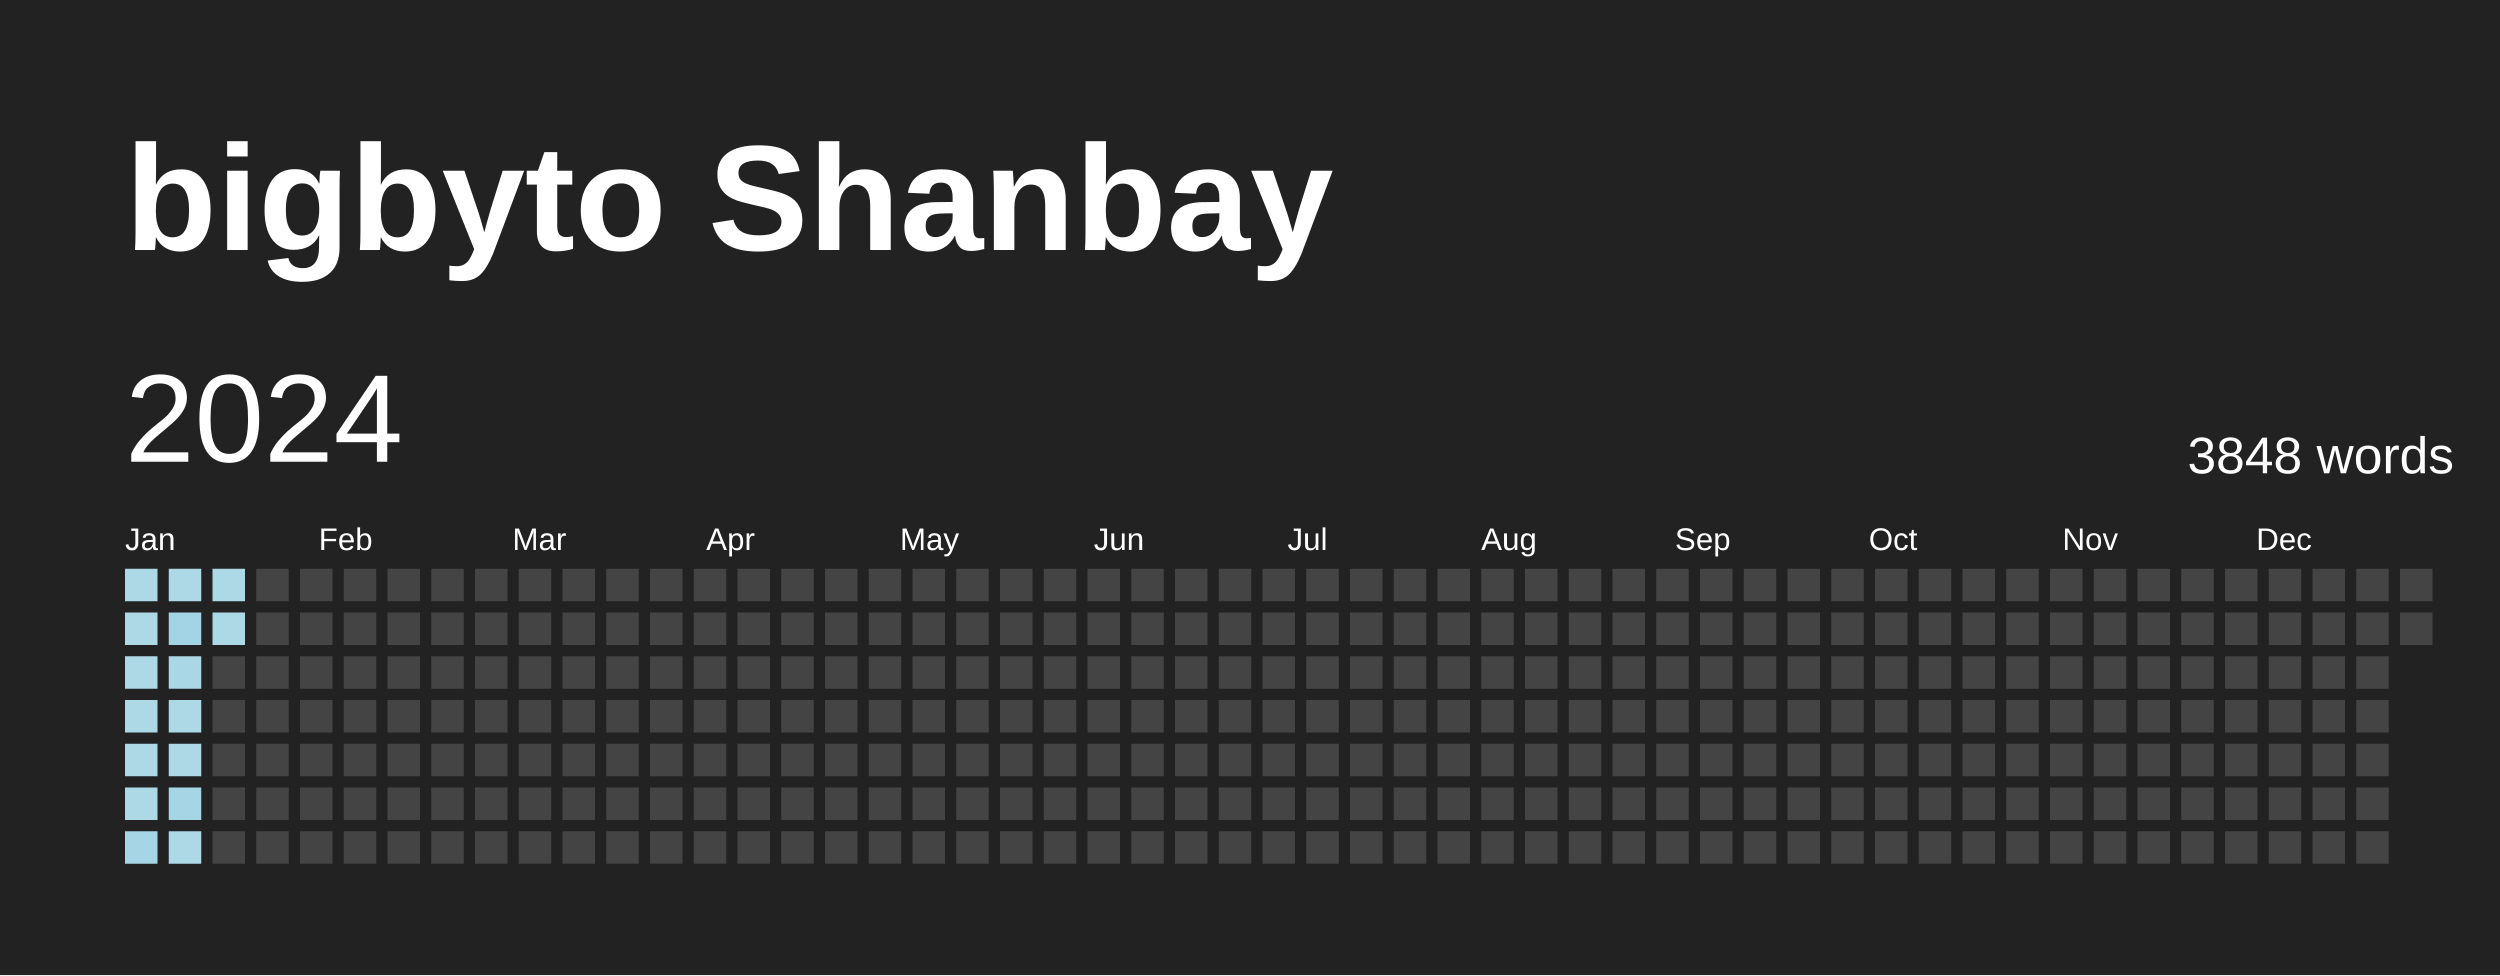
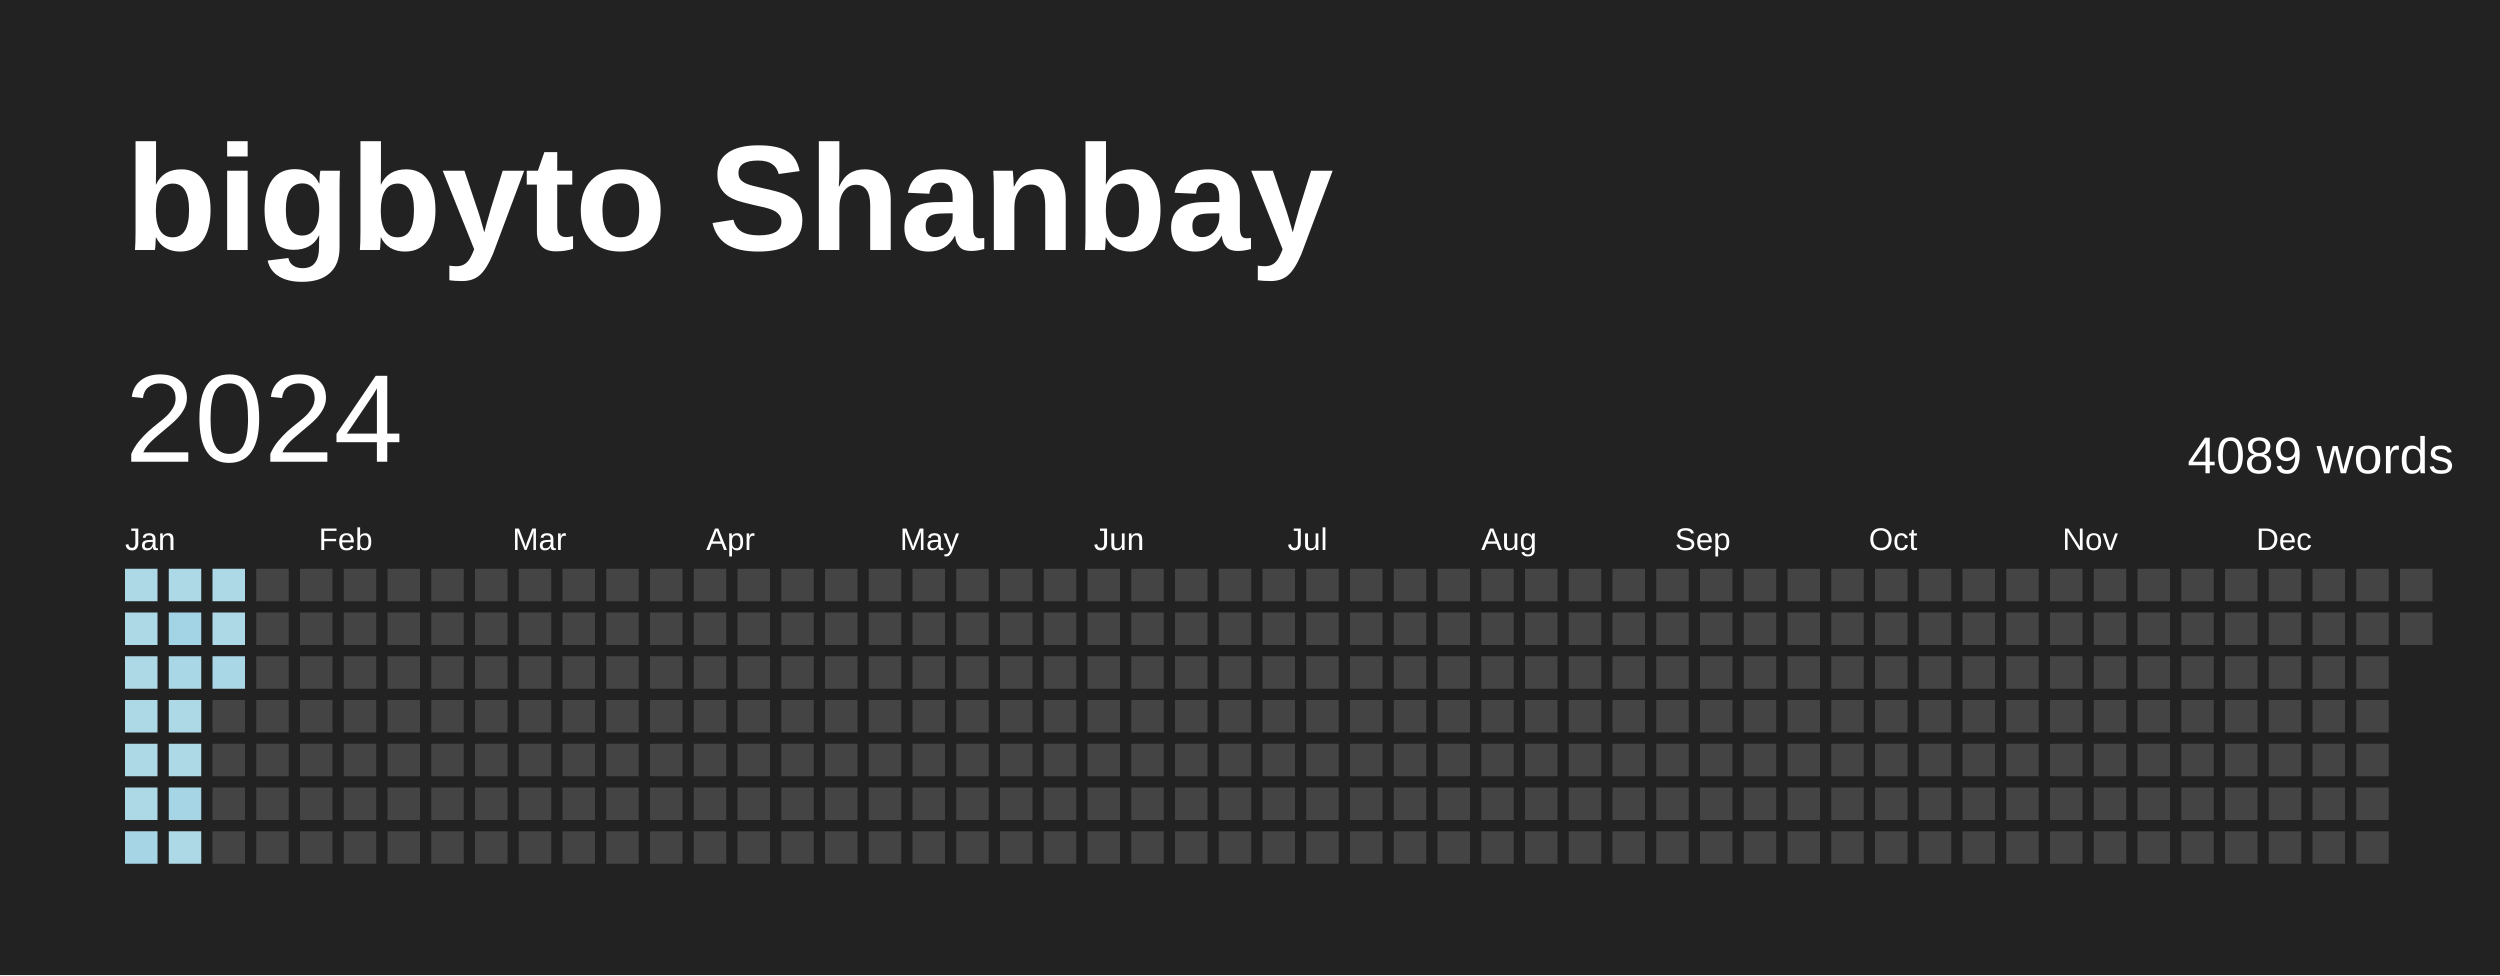
<svg xmlns="http://www.w3.org/2000/svg" baseProfile="full" height="78mm" version="1.1" viewBox="0,0,200,78" width="200mm">
  <defs />
  <rect fill="#222222" height="78" width="200" x="0" y="0" />
  <text fill="#FFFFFF" style="font-size:12px; font-family:Arial; font-weight:bold;" x="10" y="20">bigbyto Shanbay</text>
  <text dominant-baseline="hanging" fill="#FFFFFF" style="font-size:10.0px; font-family:Arial;" x="10" y="30">2024</text>
-   <text dominant-baseline="hanging" fill="#FFFFFF" style="font-size:4.125px; font-family:Arial;" x="175" y="35">3848 words</text>
+   <text dominant-baseline="hanging" fill="#FFFFFF" style="font-size:4.125px; font-family:Arial;" x="175" y="35">4089 words</text>
  <text fill="#FFFFFF" style="font-size:2.5px; font-family:Arial" x="10.0" y="44">Jan</text>
  <text fill="#FFFFFF" style="font-size:2.5px; font-family:Arial" x="25.5" y="44">Feb</text>
  <text fill="#FFFFFF" style="font-size:2.5px; font-family:Arial" x="41.0" y="44">Mar</text>
  <text fill="#FFFFFF" style="font-size:2.5px; font-family:Arial" x="56.5" y="44">Apr</text>
  <text fill="#FFFFFF" style="font-size:2.5px; font-family:Arial" x="72.0" y="44">May</text>
  <text fill="#FFFFFF" style="font-size:2.5px; font-family:Arial" x="87.5" y="44">Jun</text>
  <text fill="#FFFFFF" style="font-size:2.5px; font-family:Arial" x="103.0" y="44">Jul</text>
  <text fill="#FFFFFF" style="font-size:2.5px; font-family:Arial" x="118.5" y="44">Aug</text>
  <text fill="#FFFFFF" style="font-size:2.5px; font-family:Arial" x="134.0" y="44">Sep</text>
  <text fill="#FFFFFF" style="font-size:2.5px; font-family:Arial" x="149.5" y="44">Oct</text>
  <text fill="#FFFFFF" style="font-size:2.5px; font-family:Arial" x="165.0" y="44">Nov</text>
  <text fill="#FFFFFF" style="font-size:2.5px; font-family:Arial" x="180.5" y="44">Dec</text>
  <rect fill="#add8e6" height="2.6" width="2.6" x="10.0" y="45.5" />
  <rect fill="#add8e6" height="2.6" width="2.6" x="10.0" y="49.0" />
  <rect fill="#add8e6" height="2.6" width="2.6" x="10.0" y="52.5" />
  <rect fill="#add8e6" height="2.6" width="2.6" x="10.0" y="56.0" />
  <rect fill="#add8e6" height="2.6" width="2.6" x="10.0" y="59.5" />
  <rect fill="#add8e6" height="2.6" width="2.6" x="10.0" y="63.0" />
  <rect fill="#a6d5e6" height="2.6" width="2.6" x="10.0" y="66.5" />
  <rect fill="#add8e6" height="2.6" width="2.6" x="13.5" y="45.5" />
  <rect fill="#a2d4e5" height="2.6" width="2.6" x="13.5" y="49.0" />
  <rect fill="#aad7e6" height="2.6" width="2.6" x="13.5" y="52.5" />
  <rect fill="#add8e6" height="2.6" width="2.6" x="13.5" y="56.0" />
  <rect fill="#add8e6" height="2.6" width="2.6" x="13.5" y="59.5" />
  <rect fill="#a6d5e6" height="2.6" width="2.6" x="13.5" y="63.0" />
  <rect fill="#add8e6" height="2.6" width="2.6" x="13.5" y="66.5" />
  <rect fill="#add8e6" height="2.6" width="2.6" x="17.0" y="45.5" />
  <rect fill="#add8e6" height="2.6" width="2.6" x="17.0" y="49.0" />
-   <rect fill="#444444" height="2.6" width="2.6" x="17.0" y="52.5" />
+   <rect fill="#aad7e6" height="2.6" width="2.6" x="17.0" y="52.5" />
  <rect fill="#444444" height="2.6" width="2.6" x="17.0" y="56.0" />
  <rect fill="#444444" height="2.6" width="2.6" x="17.0" y="59.5" />
  <rect fill="#444444" height="2.6" width="2.6" x="17.0" y="63.0" />
  <rect fill="#444444" height="2.6" width="2.6" x="17.0" y="66.5" />
  <rect fill="#444444" height="2.6" width="2.6" x="20.5" y="45.5" />
  <rect fill="#444444" height="2.6" width="2.6" x="20.5" y="49.0" />
  <rect fill="#444444" height="2.6" width="2.6" x="20.5" y="52.5" />
  <rect fill="#444444" height="2.6" width="2.6" x="20.5" y="56.0" />
  <rect fill="#444444" height="2.6" width="2.6" x="20.5" y="59.5" />
  <rect fill="#444444" height="2.6" width="2.6" x="20.5" y="63.0" />
  <rect fill="#444444" height="2.6" width="2.6" x="20.5" y="66.5" />
  <rect fill="#444444" height="2.6" width="2.6" x="24.0" y="45.5" />
  <rect fill="#444444" height="2.6" width="2.6" x="24.0" y="49.0" />
  <rect fill="#444444" height="2.6" width="2.6" x="24.0" y="52.5" />
  <rect fill="#444444" height="2.6" width="2.6" x="24.0" y="56.0" />
  <rect fill="#444444" height="2.6" width="2.6" x="24.0" y="59.5" />
  <rect fill="#444444" height="2.6" width="2.6" x="24.0" y="63.0" />
  <rect fill="#444444" height="2.6" width="2.6" x="24.0" y="66.5" />
  <rect fill="#444444" height="2.6" width="2.6" x="27.5" y="45.5" />
  <rect fill="#444444" height="2.6" width="2.6" x="27.5" y="49.0" />
  <rect fill="#444444" height="2.6" width="2.6" x="27.5" y="52.5" />
  <rect fill="#444444" height="2.6" width="2.6" x="27.5" y="56.0" />
  <rect fill="#444444" height="2.6" width="2.6" x="27.5" y="59.5" />
  <rect fill="#444444" height="2.6" width="2.6" x="27.5" y="63.0" />
  <rect fill="#444444" height="2.6" width="2.6" x="27.5" y="66.5" />
  <rect fill="#444444" height="2.6" width="2.6" x="31.0" y="45.5" />
  <rect fill="#444444" height="2.6" width="2.6" x="31.0" y="49.0" />
  <rect fill="#444444" height="2.6" width="2.6" x="31.0" y="52.5" />
  <rect fill="#444444" height="2.6" width="2.6" x="31.0" y="56.0" />
  <rect fill="#444444" height="2.6" width="2.6" x="31.0" y="59.5" />
  <rect fill="#444444" height="2.6" width="2.6" x="31.0" y="63.0" />
  <rect fill="#444444" height="2.6" width="2.6" x="31.0" y="66.5" />
  <rect fill="#444444" height="2.6" width="2.6" x="34.5" y="45.5" />
  <rect fill="#444444" height="2.6" width="2.6" x="34.5" y="49.0" />
  <rect fill="#444444" height="2.6" width="2.6" x="34.5" y="52.5" />
  <rect fill="#444444" height="2.6" width="2.6" x="34.5" y="56.0" />
  <rect fill="#444444" height="2.6" width="2.6" x="34.5" y="59.5" />
  <rect fill="#444444" height="2.6" width="2.6" x="34.5" y="63.0" />
  <rect fill="#444444" height="2.6" width="2.6" x="34.5" y="66.5" />
  <rect fill="#444444" height="2.6" width="2.6" x="38.0" y="45.5" />
  <rect fill="#444444" height="2.6" width="2.6" x="38.0" y="49.0" />
  <rect fill="#444444" height="2.6" width="2.6" x="38.0" y="52.5" />
  <rect fill="#444444" height="2.6" width="2.6" x="38.0" y="56.0" />
  <rect fill="#444444" height="2.6" width="2.6" x="38.0" y="59.5" />
  <rect fill="#444444" height="2.6" width="2.6" x="38.0" y="63.0" />
  <rect fill="#444444" height="2.6" width="2.6" x="38.0" y="66.5" />
  <rect fill="#444444" height="2.6" width="2.6" x="41.5" y="45.5" />
  <rect fill="#444444" height="2.6" width="2.6" x="41.5" y="49.0" />
  <rect fill="#444444" height="2.6" width="2.6" x="41.5" y="52.5" />
  <rect fill="#444444" height="2.6" width="2.6" x="41.5" y="56.0" />
  <rect fill="#444444" height="2.6" width="2.6" x="41.5" y="59.5" />
  <rect fill="#444444" height="2.6" width="2.6" x="41.5" y="63.0" />
  <rect fill="#444444" height="2.6" width="2.6" x="41.5" y="66.5" />
  <rect fill="#444444" height="2.6" width="2.6" x="45.0" y="45.5" />
  <rect fill="#444444" height="2.6" width="2.6" x="45.0" y="49.0" />
  <rect fill="#444444" height="2.6" width="2.6" x="45.0" y="52.5" />
  <rect fill="#444444" height="2.6" width="2.6" x="45.0" y="56.0" />
  <rect fill="#444444" height="2.6" width="2.6" x="45.0" y="59.5" />
  <rect fill="#444444" height="2.6" width="2.6" x="45.0" y="63.0" />
  <rect fill="#444444" height="2.6" width="2.6" x="45.0" y="66.5" />
  <rect fill="#444444" height="2.6" width="2.6" x="48.5" y="45.5" />
  <rect fill="#444444" height="2.6" width="2.6" x="48.5" y="49.0" />
  <rect fill="#444444" height="2.6" width="2.6" x="48.5" y="52.5" />
  <rect fill="#444444" height="2.6" width="2.6" x="48.5" y="56.0" />
  <rect fill="#444444" height="2.6" width="2.6" x="48.5" y="59.5" />
  <rect fill="#444444" height="2.6" width="2.6" x="48.5" y="63.0" />
  <rect fill="#444444" height="2.6" width="2.6" x="48.5" y="66.5" />
  <rect fill="#444444" height="2.6" width="2.6" x="52.0" y="45.5" />
  <rect fill="#444444" height="2.6" width="2.6" x="52.0" y="49.0" />
  <rect fill="#444444" height="2.6" width="2.6" x="52.0" y="52.5" />
  <rect fill="#444444" height="2.6" width="2.6" x="52.0" y="56.0" />
  <rect fill="#444444" height="2.6" width="2.6" x="52.0" y="59.5" />
  <rect fill="#444444" height="2.6" width="2.6" x="52.0" y="63.0" />
  <rect fill="#444444" height="2.6" width="2.6" x="52.0" y="66.5" />
  <rect fill="#444444" height="2.6" width="2.6" x="55.5" y="45.5" />
  <rect fill="#444444" height="2.6" width="2.6" x="55.5" y="49.0" />
  <rect fill="#444444" height="2.6" width="2.6" x="55.5" y="52.5" />
  <rect fill="#444444" height="2.6" width="2.6" x="55.5" y="56.0" />
  <rect fill="#444444" height="2.6" width="2.6" x="55.5" y="59.5" />
  <rect fill="#444444" height="2.6" width="2.6" x="55.5" y="63.0" />
  <rect fill="#444444" height="2.6" width="2.6" x="55.5" y="66.5" />
  <rect fill="#444444" height="2.6" width="2.6" x="59.0" y="45.5" />
  <rect fill="#444444" height="2.6" width="2.6" x="59.0" y="49.0" />
  <rect fill="#444444" height="2.6" width="2.6" x="59.0" y="52.5" />
  <rect fill="#444444" height="2.6" width="2.6" x="59.0" y="56.0" />
  <rect fill="#444444" height="2.6" width="2.6" x="59.0" y="59.5" />
  <rect fill="#444444" height="2.6" width="2.6" x="59.0" y="63.0" />
  <rect fill="#444444" height="2.6" width="2.6" x="59.0" y="66.5" />
  <rect fill="#444444" height="2.6" width="2.6" x="62.5" y="45.5" />
  <rect fill="#444444" height="2.6" width="2.6" x="62.5" y="49.0" />
  <rect fill="#444444" height="2.6" width="2.6" x="62.5" y="52.5" />
  <rect fill="#444444" height="2.6" width="2.6" x="62.5" y="56.0" />
  <rect fill="#444444" height="2.6" width="2.6" x="62.5" y="59.5" />
  <rect fill="#444444" height="2.6" width="2.6" x="62.5" y="63.0" />
  <rect fill="#444444" height="2.6" width="2.6" x="62.5" y="66.5" />
  <rect fill="#444444" height="2.6" width="2.6" x="66.0" y="45.5" />
  <rect fill="#444444" height="2.6" width="2.6" x="66.0" y="49.0" />
  <rect fill="#444444" height="2.6" width="2.6" x="66.0" y="52.5" />
  <rect fill="#444444" height="2.6" width="2.6" x="66.0" y="56.0" />
  <rect fill="#444444" height="2.6" width="2.6" x="66.0" y="59.5" />
  <rect fill="#444444" height="2.6" width="2.6" x="66.0" y="63.0" />
  <rect fill="#444444" height="2.6" width="2.6" x="66.0" y="66.5" />
  <rect fill="#444444" height="2.6" width="2.6" x="69.5" y="45.5" />
  <rect fill="#444444" height="2.6" width="2.6" x="69.5" y="49.0" />
  <rect fill="#444444" height="2.6" width="2.6" x="69.5" y="52.5" />
  <rect fill="#444444" height="2.6" width="2.6" x="69.5" y="56.0" />
  <rect fill="#444444" height="2.6" width="2.6" x="69.5" y="59.5" />
  <rect fill="#444444" height="2.6" width="2.6" x="69.5" y="63.0" />
  <rect fill="#444444" height="2.6" width="2.6" x="69.5" y="66.5" />
  <rect fill="#444444" height="2.6" width="2.6" x="73.0" y="45.5" />
  <rect fill="#444444" height="2.6" width="2.6" x="73.0" y="49.0" />
  <rect fill="#444444" height="2.6" width="2.6" x="73.0" y="52.5" />
  <rect fill="#444444" height="2.6" width="2.6" x="73.0" y="56.0" />
  <rect fill="#444444" height="2.6" width="2.6" x="73.0" y="59.5" />
  <rect fill="#444444" height="2.6" width="2.6" x="73.0" y="63.0" />
  <rect fill="#444444" height="2.6" width="2.6" x="73.0" y="66.5" />
  <rect fill="#444444" height="2.6" width="2.6" x="76.5" y="45.5" />
  <rect fill="#444444" height="2.6" width="2.6" x="76.5" y="49.0" />
  <rect fill="#444444" height="2.6" width="2.6" x="76.5" y="52.5" />
  <rect fill="#444444" height="2.6" width="2.6" x="76.5" y="56.0" />
  <rect fill="#444444" height="2.6" width="2.6" x="76.5" y="59.5" />
  <rect fill="#444444" height="2.6" width="2.6" x="76.5" y="63.0" />
  <rect fill="#444444" height="2.6" width="2.6" x="76.5" y="66.5" />
  <rect fill="#444444" height="2.6" width="2.6" x="80.0" y="45.5" />
  <rect fill="#444444" height="2.6" width="2.6" x="80.0" y="49.0" />
  <rect fill="#444444" height="2.6" width="2.6" x="80.0" y="52.5" />
  <rect fill="#444444" height="2.6" width="2.6" x="80.0" y="56.0" />
  <rect fill="#444444" height="2.6" width="2.6" x="80.0" y="59.5" />
  <rect fill="#444444" height="2.6" width="2.6" x="80.0" y="63.0" />
  <rect fill="#444444" height="2.6" width="2.6" x="80.0" y="66.5" />
  <rect fill="#444444" height="2.6" width="2.6" x="83.5" y="45.5" />
  <rect fill="#444444" height="2.6" width="2.6" x="83.5" y="49.0" />
  <rect fill="#444444" height="2.6" width="2.6" x="83.5" y="52.5" />
  <rect fill="#444444" height="2.6" width="2.6" x="83.5" y="56.0" />
  <rect fill="#444444" height="2.6" width="2.6" x="83.5" y="59.5" />
  <rect fill="#444444" height="2.6" width="2.6" x="83.5" y="63.0" />
  <rect fill="#444444" height="2.6" width="2.6" x="83.5" y="66.5" />
  <rect fill="#444444" height="2.6" width="2.6" x="87.0" y="45.5" />
  <rect fill="#444444" height="2.6" width="2.6" x="87.0" y="49.0" />
  <rect fill="#444444" height="2.6" width="2.6" x="87.0" y="52.5" />
  <rect fill="#444444" height="2.6" width="2.6" x="87.0" y="56.0" />
  <rect fill="#444444" height="2.6" width="2.6" x="87.0" y="59.5" />
  <rect fill="#444444" height="2.6" width="2.6" x="87.0" y="63.0" />
  <rect fill="#444444" height="2.6" width="2.6" x="87.0" y="66.5" />
  <rect fill="#444444" height="2.6" width="2.6" x="90.5" y="45.5" />
  <rect fill="#444444" height="2.6" width="2.6" x="90.5" y="49.0" />
  <rect fill="#444444" height="2.6" width="2.6" x="90.5" y="52.5" />
  <rect fill="#444444" height="2.6" width="2.6" x="90.5" y="56.0" />
  <rect fill="#444444" height="2.6" width="2.6" x="90.5" y="59.5" />
  <rect fill="#444444" height="2.6" width="2.6" x="90.5" y="63.0" />
  <rect fill="#444444" height="2.6" width="2.6" x="90.5" y="66.5" />
  <rect fill="#444444" height="2.6" width="2.6" x="94.0" y="45.5" />
  <rect fill="#444444" height="2.6" width="2.6" x="94.0" y="49.0" />
  <rect fill="#444444" height="2.6" width="2.6" x="94.0" y="52.5" />
  <rect fill="#444444" height="2.6" width="2.6" x="94.0" y="56.0" />
  <rect fill="#444444" height="2.6" width="2.6" x="94.0" y="59.5" />
  <rect fill="#444444" height="2.6" width="2.6" x="94.0" y="63.0" />
  <rect fill="#444444" height="2.6" width="2.6" x="94.0" y="66.5" />
  <rect fill="#444444" height="2.6" width="2.6" x="97.5" y="45.5" />
  <rect fill="#444444" height="2.6" width="2.6" x="97.5" y="49.0" />
  <rect fill="#444444" height="2.6" width="2.6" x="97.5" y="52.5" />
  <rect fill="#444444" height="2.6" width="2.6" x="97.5" y="56.0" />
  <rect fill="#444444" height="2.6" width="2.6" x="97.5" y="59.5" />
  <rect fill="#444444" height="2.6" width="2.6" x="97.5" y="63.0" />
  <rect fill="#444444" height="2.6" width="2.6" x="97.5" y="66.5" />
  <rect fill="#444444" height="2.6" width="2.6" x="101.0" y="45.5" />
  <rect fill="#444444" height="2.6" width="2.6" x="101.0" y="49.0" />
  <rect fill="#444444" height="2.6" width="2.6" x="101.0" y="52.5" />
  <rect fill="#444444" height="2.6" width="2.6" x="101.0" y="56.0" />
  <rect fill="#444444" height="2.6" width="2.6" x="101.0" y="59.5" />
  <rect fill="#444444" height="2.6" width="2.6" x="101.0" y="63.0" />
  <rect fill="#444444" height="2.6" width="2.6" x="101.0" y="66.5" />
  <rect fill="#444444" height="2.6" width="2.6" x="104.5" y="45.5" />
  <rect fill="#444444" height="2.6" width="2.6" x="104.5" y="49.0" />
  <rect fill="#444444" height="2.6" width="2.6" x="104.5" y="52.5" />
  <rect fill="#444444" height="2.6" width="2.6" x="104.5" y="56.0" />
  <rect fill="#444444" height="2.6" width="2.6" x="104.5" y="59.5" />
  <rect fill="#444444" height="2.6" width="2.6" x="104.5" y="63.0" />
  <rect fill="#444444" height="2.6" width="2.6" x="104.5" y="66.5" />
  <rect fill="#444444" height="2.6" width="2.6" x="108.0" y="45.5" />
  <rect fill="#444444" height="2.6" width="2.6" x="108.0" y="49.0" />
  <rect fill="#444444" height="2.6" width="2.6" x="108.0" y="52.5" />
  <rect fill="#444444" height="2.6" width="2.6" x="108.0" y="56.0" />
  <rect fill="#444444" height="2.6" width="2.6" x="108.0" y="59.5" />
  <rect fill="#444444" height="2.6" width="2.6" x="108.0" y="63.0" />
  <rect fill="#444444" height="2.6" width="2.6" x="108.0" y="66.5" />
  <rect fill="#444444" height="2.6" width="2.6" x="111.5" y="45.5" />
  <rect fill="#444444" height="2.6" width="2.6" x="111.5" y="49.0" />
  <rect fill="#444444" height="2.6" width="2.6" x="111.5" y="52.5" />
  <rect fill="#444444" height="2.6" width="2.6" x="111.5" y="56.0" />
  <rect fill="#444444" height="2.6" width="2.6" x="111.5" y="59.5" />
  <rect fill="#444444" height="2.6" width="2.6" x="111.5" y="63.0" />
  <rect fill="#444444" height="2.6" width="2.6" x="111.5" y="66.5" />
  <rect fill="#444444" height="2.6" width="2.6" x="115.0" y="45.5" />
  <rect fill="#444444" height="2.6" width="2.6" x="115.0" y="49.0" />
  <rect fill="#444444" height="2.6" width="2.6" x="115.0" y="52.5" />
  <rect fill="#444444" height="2.6" width="2.6" x="115.0" y="56.0" />
  <rect fill="#444444" height="2.6" width="2.6" x="115.0" y="59.5" />
  <rect fill="#444444" height="2.6" width="2.6" x="115.0" y="63.0" />
  <rect fill="#444444" height="2.6" width="2.6" x="115.0" y="66.5" />
  <rect fill="#444444" height="2.6" width="2.6" x="118.5" y="45.5" />
  <rect fill="#444444" height="2.6" width="2.6" x="118.5" y="49.0" />
  <rect fill="#444444" height="2.6" width="2.6" x="118.5" y="52.5" />
  <rect fill="#444444" height="2.6" width="2.6" x="118.5" y="56.0" />
  <rect fill="#444444" height="2.6" width="2.6" x="118.5" y="59.5" />
  <rect fill="#444444" height="2.6" width="2.6" x="118.5" y="63.0" />
  <rect fill="#444444" height="2.6" width="2.6" x="118.5" y="66.5" />
  <rect fill="#444444" height="2.6" width="2.6" x="122.0" y="45.5" />
  <rect fill="#444444" height="2.6" width="2.6" x="122.0" y="49.0" />
  <rect fill="#444444" height="2.6" width="2.6" x="122.0" y="52.5" />
  <rect fill="#444444" height="2.6" width="2.6" x="122.0" y="56.0" />
  <rect fill="#444444" height="2.6" width="2.6" x="122.0" y="59.5" />
  <rect fill="#444444" height="2.6" width="2.6" x="122.0" y="63.0" />
  <rect fill="#444444" height="2.6" width="2.6" x="122.0" y="66.5" />
  <rect fill="#444444" height="2.6" width="2.6" x="125.5" y="45.5" />
  <rect fill="#444444" height="2.6" width="2.6" x="125.5" y="49.0" />
  <rect fill="#444444" height="2.6" width="2.6" x="125.5" y="52.5" />
  <rect fill="#444444" height="2.6" width="2.6" x="125.5" y="56.0" />
  <rect fill="#444444" height="2.6" width="2.6" x="125.5" y="59.5" />
  <rect fill="#444444" height="2.6" width="2.6" x="125.5" y="63.0" />
  <rect fill="#444444" height="2.6" width="2.6" x="125.5" y="66.5" />
  <rect fill="#444444" height="2.6" width="2.6" x="129.0" y="45.5" />
  <rect fill="#444444" height="2.6" width="2.6" x="129.0" y="49.0" />
  <rect fill="#444444" height="2.6" width="2.6" x="129.0" y="52.5" />
  <rect fill="#444444" height="2.6" width="2.6" x="129.0" y="56.0" />
  <rect fill="#444444" height="2.6" width="2.6" x="129.0" y="59.5" />
  <rect fill="#444444" height="2.6" width="2.6" x="129.0" y="63.0" />
  <rect fill="#444444" height="2.6" width="2.6" x="129.0" y="66.5" />
  <rect fill="#444444" height="2.6" width="2.6" x="132.5" y="45.5" />
  <rect fill="#444444" height="2.6" width="2.6" x="132.5" y="49.0" />
  <rect fill="#444444" height="2.6" width="2.6" x="132.5" y="52.5" />
  <rect fill="#444444" height="2.6" width="2.6" x="132.5" y="56.0" />
  <rect fill="#444444" height="2.6" width="2.6" x="132.5" y="59.5" />
  <rect fill="#444444" height="2.6" width="2.6" x="132.5" y="63.0" />
  <rect fill="#444444" height="2.6" width="2.6" x="132.5" y="66.5" />
  <rect fill="#444444" height="2.6" width="2.6" x="136.0" y="45.5" />
  <rect fill="#444444" height="2.6" width="2.6" x="136.0" y="49.0" />
  <rect fill="#444444" height="2.6" width="2.6" x="136.0" y="52.5" />
  <rect fill="#444444" height="2.6" width="2.6" x="136.0" y="56.0" />
  <rect fill="#444444" height="2.6" width="2.6" x="136.0" y="59.5" />
  <rect fill="#444444" height="2.6" width="2.6" x="136.0" y="63.0" />
  <rect fill="#444444" height="2.6" width="2.6" x="136.0" y="66.5" />
  <rect fill="#444444" height="2.6" width="2.6" x="139.5" y="45.5" />
  <rect fill="#444444" height="2.6" width="2.6" x="139.5" y="49.0" />
  <rect fill="#444444" height="2.6" width="2.6" x="139.5" y="52.5" />
  <rect fill="#444444" height="2.6" width="2.6" x="139.5" y="56.0" />
  <rect fill="#444444" height="2.6" width="2.6" x="139.5" y="59.5" />
  <rect fill="#444444" height="2.6" width="2.6" x="139.5" y="63.0" />
  <rect fill="#444444" height="2.6" width="2.6" x="139.5" y="66.5" />
  <rect fill="#444444" height="2.6" width="2.6" x="143.0" y="45.5" />
  <rect fill="#444444" height="2.6" width="2.6" x="143.0" y="49.0" />
  <rect fill="#444444" height="2.6" width="2.6" x="143.0" y="52.5" />
  <rect fill="#444444" height="2.6" width="2.6" x="143.0" y="56.0" />
  <rect fill="#444444" height="2.6" width="2.6" x="143.0" y="59.5" />
  <rect fill="#444444" height="2.6" width="2.6" x="143.0" y="63.0" />
  <rect fill="#444444" height="2.6" width="2.6" x="143.0" y="66.5" />
  <rect fill="#444444" height="2.6" width="2.6" x="146.5" y="45.5" />
  <rect fill="#444444" height="2.6" width="2.6" x="146.5" y="49.0" />
  <rect fill="#444444" height="2.6" width="2.6" x="146.5" y="52.5" />
  <rect fill="#444444" height="2.6" width="2.6" x="146.5" y="56.0" />
  <rect fill="#444444" height="2.6" width="2.6" x="146.5" y="59.5" />
  <rect fill="#444444" height="2.6" width="2.6" x="146.5" y="63.0" />
  <rect fill="#444444" height="2.6" width="2.6" x="146.5" y="66.5" />
  <rect fill="#444444" height="2.6" width="2.6" x="150.0" y="45.5" />
  <rect fill="#444444" height="2.6" width="2.6" x="150.0" y="49.0" />
  <rect fill="#444444" height="2.6" width="2.6" x="150.0" y="52.5" />
  <rect fill="#444444" height="2.6" width="2.6" x="150.0" y="56.0" />
  <rect fill="#444444" height="2.6" width="2.6" x="150.0" y="59.5" />
  <rect fill="#444444" height="2.6" width="2.6" x="150.0" y="63.0" />
  <rect fill="#444444" height="2.6" width="2.6" x="150.0" y="66.5" />
  <rect fill="#444444" height="2.6" width="2.6" x="153.5" y="45.5" />
  <rect fill="#444444" height="2.6" width="2.6" x="153.5" y="49.0" />
  <rect fill="#444444" height="2.6" width="2.6" x="153.5" y="52.5" />
  <rect fill="#444444" height="2.6" width="2.6" x="153.5" y="56.0" />
  <rect fill="#444444" height="2.6" width="2.6" x="153.5" y="59.5" />
  <rect fill="#444444" height="2.6" width="2.6" x="153.5" y="63.0" />
  <rect fill="#444444" height="2.6" width="2.6" x="153.5" y="66.5" />
  <rect fill="#444444" height="2.6" width="2.6" x="157.0" y="45.5" />
  <rect fill="#444444" height="2.6" width="2.6" x="157.0" y="49.0" />
  <rect fill="#444444" height="2.6" width="2.6" x="157.0" y="52.5" />
  <rect fill="#444444" height="2.6" width="2.6" x="157.0" y="56.0" />
  <rect fill="#444444" height="2.6" width="2.6" x="157.0" y="59.5" />
  <rect fill="#444444" height="2.6" width="2.6" x="157.0" y="63.0" />
  <rect fill="#444444" height="2.6" width="2.6" x="157.0" y="66.5" />
  <rect fill="#444444" height="2.6" width="2.6" x="160.5" y="45.5" />
  <rect fill="#444444" height="2.6" width="2.6" x="160.5" y="49.0" />
  <rect fill="#444444" height="2.6" width="2.6" x="160.5" y="52.5" />
  <rect fill="#444444" height="2.6" width="2.6" x="160.5" y="56.0" />
  <rect fill="#444444" height="2.6" width="2.6" x="160.5" y="59.5" />
  <rect fill="#444444" height="2.6" width="2.6" x="160.5" y="63.0" />
  <rect fill="#444444" height="2.6" width="2.6" x="160.5" y="66.5" />
  <rect fill="#444444" height="2.6" width="2.6" x="164.0" y="45.5" />
  <rect fill="#444444" height="2.6" width="2.6" x="164.0" y="49.0" />
  <rect fill="#444444" height="2.6" width="2.6" x="164.0" y="52.5" />
  <rect fill="#444444" height="2.6" width="2.6" x="164.0" y="56.0" />
  <rect fill="#444444" height="2.6" width="2.6" x="164.0" y="59.5" />
  <rect fill="#444444" height="2.6" width="2.6" x="164.0" y="63.0" />
  <rect fill="#444444" height="2.6" width="2.6" x="164.0" y="66.5" />
  <rect fill="#444444" height="2.6" width="2.6" x="167.5" y="45.5" />
  <rect fill="#444444" height="2.6" width="2.6" x="167.5" y="49.0" />
  <rect fill="#444444" height="2.6" width="2.6" x="167.5" y="52.5" />
  <rect fill="#444444" height="2.6" width="2.6" x="167.5" y="56.0" />
  <rect fill="#444444" height="2.6" width="2.6" x="167.5" y="59.5" />
  <rect fill="#444444" height="2.6" width="2.6" x="167.5" y="63.0" />
  <rect fill="#444444" height="2.6" width="2.6" x="167.5" y="66.5" />
  <rect fill="#444444" height="2.6" width="2.6" x="171.0" y="45.5" />
  <rect fill="#444444" height="2.6" width="2.6" x="171.0" y="49.0" />
  <rect fill="#444444" height="2.6" width="2.6" x="171.0" y="52.5" />
  <rect fill="#444444" height="2.6" width="2.6" x="171.0" y="56.0" />
  <rect fill="#444444" height="2.6" width="2.6" x="171.0" y="59.5" />
  <rect fill="#444444" height="2.6" width="2.6" x="171.0" y="63.0" />
  <rect fill="#444444" height="2.6" width="2.6" x="171.0" y="66.5" />
  <rect fill="#444444" height="2.6" width="2.6" x="174.5" y="45.5" />
  <rect fill="#444444" height="2.6" width="2.6" x="174.5" y="49.0" />
  <rect fill="#444444" height="2.6" width="2.6" x="174.5" y="52.5" />
  <rect fill="#444444" height="2.6" width="2.6" x="174.5" y="56.0" />
  <rect fill="#444444" height="2.6" width="2.6" x="174.5" y="59.5" />
  <rect fill="#444444" height="2.6" width="2.6" x="174.5" y="63.0" />
  <rect fill="#444444" height="2.6" width="2.6" x="174.5" y="66.5" />
  <rect fill="#444444" height="2.6" width="2.6" x="178.0" y="45.5" />
  <rect fill="#444444" height="2.6" width="2.6" x="178.0" y="49.0" />
  <rect fill="#444444" height="2.6" width="2.6" x="178.0" y="52.5" />
  <rect fill="#444444" height="2.6" width="2.6" x="178.0" y="56.0" />
  <rect fill="#444444" height="2.6" width="2.6" x="178.0" y="59.5" />
  <rect fill="#444444" height="2.6" width="2.6" x="178.0" y="63.0" />
  <rect fill="#444444" height="2.6" width="2.6" x="178.0" y="66.5" />
  <rect fill="#444444" height="2.6" width="2.6" x="181.5" y="45.5" />
  <rect fill="#444444" height="2.6" width="2.6" x="181.5" y="49.0" />
  <rect fill="#444444" height="2.6" width="2.6" x="181.5" y="52.5" />
  <rect fill="#444444" height="2.6" width="2.6" x="181.5" y="56.0" />
  <rect fill="#444444" height="2.6" width="2.6" x="181.5" y="59.5" />
  <rect fill="#444444" height="2.6" width="2.6" x="181.5" y="63.0" />
  <rect fill="#444444" height="2.6" width="2.6" x="181.5" y="66.5" />
  <rect fill="#444444" height="2.6" width="2.6" x="185.0" y="45.5" />
  <rect fill="#444444" height="2.6" width="2.6" x="185.0" y="49.0" />
  <rect fill="#444444" height="2.6" width="2.6" x="185.0" y="52.5" />
  <rect fill="#444444" height="2.6" width="2.6" x="185.0" y="56.0" />
  <rect fill="#444444" height="2.6" width="2.6" x="185.0" y="59.5" />
  <rect fill="#444444" height="2.6" width="2.6" x="185.0" y="63.0" />
  <rect fill="#444444" height="2.6" width="2.6" x="185.0" y="66.5" />
  <rect fill="#444444" height="2.6" width="2.6" x="188.5" y="45.5" />
  <rect fill="#444444" height="2.6" width="2.6" x="188.5" y="49.0" />
  <rect fill="#444444" height="2.6" width="2.6" x="188.5" y="52.5" />
  <rect fill="#444444" height="2.6" width="2.6" x="188.5" y="56.0" />
  <rect fill="#444444" height="2.6" width="2.6" x="188.5" y="59.5" />
  <rect fill="#444444" height="2.6" width="2.6" x="188.5" y="63.0" />
  <rect fill="#444444" height="2.6" width="2.6" x="188.5" y="66.5" />
  <rect fill="#444444" height="2.6" width="2.6" x="192.0" y="45.5" />
  <rect fill="#444444" height="2.6" width="2.6" x="192.0" y="49.0" />
</svg>
